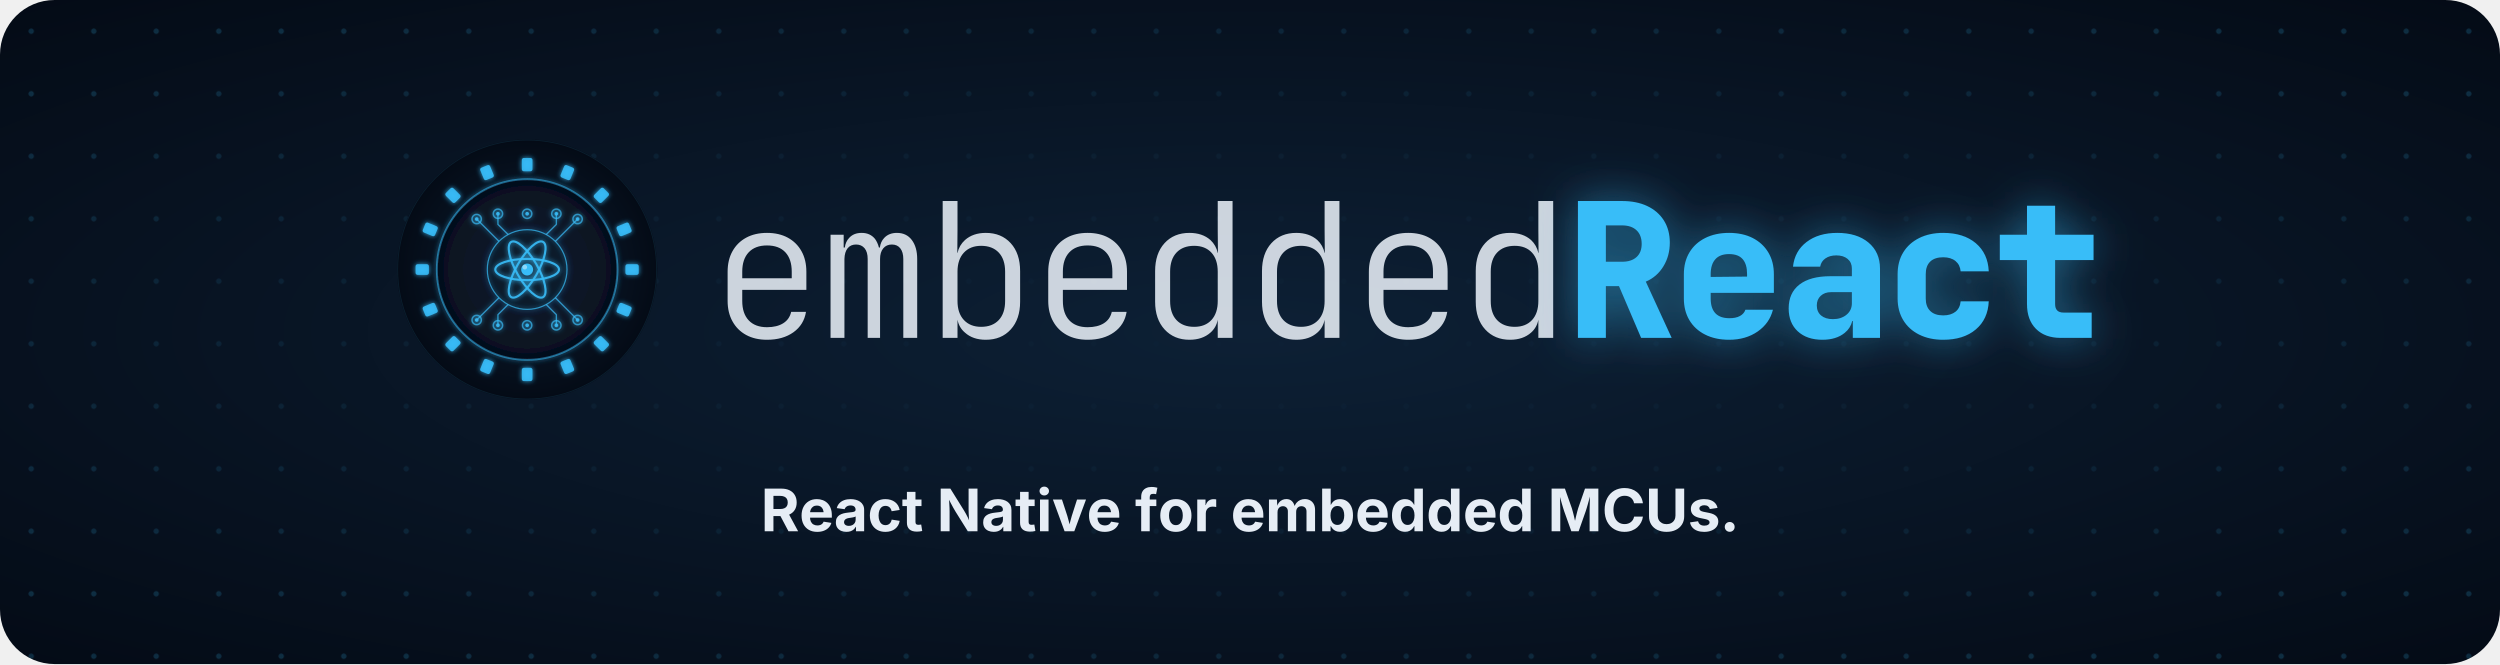
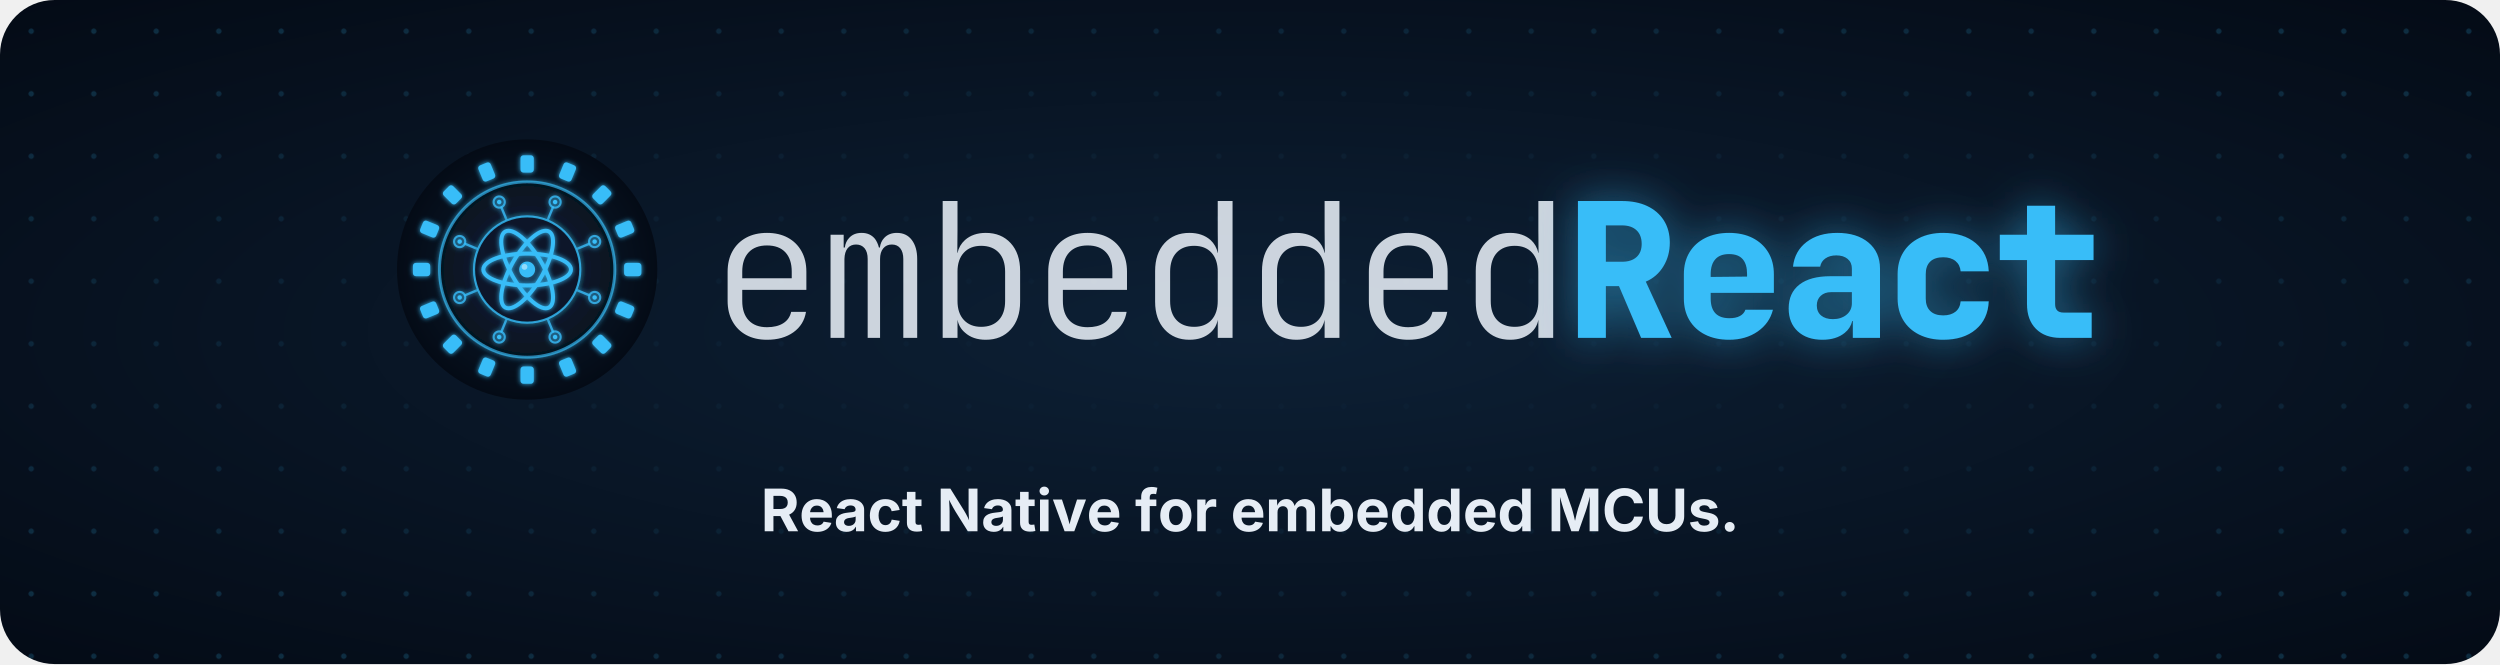
<svg xmlns="http://www.w3.org/2000/svg" width="1280" height="340" viewBox="0 0 1280 340" role="img" aria-label="Embedded React: React Native for embedded MCUs">
  <defs>
+     <radialGradient id="bg" cx="50%" cy="50%" r="50%">
+       <stop offset="0%" stop-color="#0d2035" />
+       <stop offset="100%" stop-color="#040b16" />
+     </radialGradient>
+     <radialGradient id="chip" cx="100" cy="100" r="66" gradientUnits="userSpaceOnUse">
+       <stop offset="0%" stop-color="#112a42" />
+       <stop offset="60%" stop-color="#0a1b2d" />
+       <stop offset="100%" stop-color="#06111f" />
+     </radialGradient>
    <filter id="glow" x="-50%" y="-50%" width="200%" height="200%">
-       <feGaussianBlur in="SourceGraphic" stdDeviation="2.2" result="blur" />
+       <feGaussianBlur in="SourceGraphic" stdDeviation="2" result="blur" />
      <feMerge>
        <feMergeNode in="blur" />
        <feMergeNode in="SourceGraphic" />
      </feMerge>
    </filter>
    <filter id="nucleus" x="-300%" y="-300%" width="700%" height="700%">
-       <feGaussianBlur in="SourceGraphic" stdDeviation="5.5" result="blur" />
+       <feGaussianBlur in="SourceGraphic" stdDeviation="5" result="blur" />
      <feMerge>
        <feMergeNode in="blur" />
        <feMergeNode in="SourceGraphic" />
      </feMerge>
    </filter>
-     <radialGradient id="bg" cx="50%" cy="50%" r="50%">
-       <stop offset="0%" stop-color="#0d2035" />
-       <stop offset="100%" stop-color="#040b16" />
-     </radialGradient>
-     <radialGradient id="chip" cx="100" cy="100" r="68" gradientUnits="userSpaceOnUse">
-       <stop offset="0%" stop-color="#112030" />
-       <stop offset="55%" stop-color="#091828" />
-       <stop offset="100%" stop-color="#060f1e" />
-     </radialGradient>
    <radialGradient id="bannerBg" cx="50%" cy="50%" r="70%">
      <stop offset="0%" stop-color="#0d2035" />
      <stop offset="100%" stop-color="#040b16" />
    </radialGradient>
    <pattern id="dots" width="32" height="32" patternUnits="userSpaceOnUse">
      <circle cx="16" cy="16" r="1.4" fill="#38BDF8" />
    </pattern>
    <radialGradient id="dotFade" cx="50%" cy="50%" r="60%">
      <stop offset="0%" stop-color="#fff" stop-opacity="0" />
      <stop offset="55%" stop-color="#fff" stop-opacity="0.3" />
      <stop offset="100%" stop-color="#fff" stop-opacity="1" />
    </radialGradient>
    <mask id="dotMask">
      <rect width="1280" height="340" fill="url(#dotFade)" />
    </mask>
    <clipPath id="round">
      <rect width="1280" height="340" rx="28" />
    </clipPath>
    <filter id="markGlow" x="-20%" y="-60%" width="140%" height="220%">
      <feGaussianBlur in="SourceGraphic" stdDeviation="11" result="b" />
      <feComponentTransfer in="b" result="soft">
        <feFuncA type="linear" slope="0.5" />
      </feComponentTransfer>
      <feMerge>
        <feMergeNode in="soft" />
        <feMergeNode in="SourceGraphic" />
      </feMerge>
    </filter>
  </defs>
  <g clip-path="url(#round)">
    <rect width="1280" height="340" fill="url(#bannerBg)" />
    <rect width="1280" height="340" fill="url(#dots)" opacity="0.18" mask="url(#dotMask)" />
  </g>
  <g transform="translate(201.9, 70.0) scale(0.68)">
    <circle cx="100" cy="100" r="98" fill="url(#bg)" />
-     <circle cx="100" cy="100" r="97.5" fill="none" stroke="#38BDF8" stroke-width="0.6" stroke-opacity="0.12" />
-     <g fill="#38BDF8" fill-opacity="0.9" filter="url(#glow)">
-       <g transform="translate(100,100) rotate(0)">
-         <rect x="74" y="-4" width="10" height="8" rx="1.5" />
+     <g fill="#38BDF8" filter="url(#glow)" transform="translate(100,100)">
+       <rect x="73" y="-5" width="13" height="10" rx="2.2" transform="rotate(0)" />
+       <rect x="73" y="-5" width="13" height="10" rx="2.2" transform="rotate(22.5)" />
+       <rect x="73" y="-5" width="13" height="10" rx="2.2" transform="rotate(45)" />
+       <rect x="73" y="-5" width="13" height="10" rx="2.2" transform="rotate(67.5)" />
+       <rect x="73" y="-5" width="13" height="10" rx="2.2" transform="rotate(90)" />
+       <rect x="73" y="-5" width="13" height="10" rx="2.2" transform="rotate(112.5)" />
+       <rect x="73" y="-5" width="13" height="10" rx="2.2" transform="rotate(135)" />
+       <rect x="73" y="-5" width="13" height="10" rx="2.2" transform="rotate(157.5)" />
+       <rect x="73" y="-5" width="13" height="10" rx="2.2" transform="rotate(180)" />
+       <rect x="73" y="-5" width="13" height="10" rx="2.2" transform="rotate(202.5)" />
+       <rect x="73" y="-5" width="13" height="10" rx="2.2" transform="rotate(225)" />
+       <rect x="73" y="-5" width="13" height="10" rx="2.2" transform="rotate(247.5)" />
+       <rect x="73" y="-5" width="13" height="10" rx="2.2" transform="rotate(270)" />
+       <rect x="73" y="-5" width="13" height="10" rx="2.2" transform="rotate(292.5)" />
+       <rect x="73" y="-5" width="13" height="10" rx="2.2" transform="rotate(315)" />
+       <rect x="73" y="-5" width="13" height="10" rx="2.2" transform="rotate(337.5)" />
+     </g>
+     <circle cx="100" cy="100" r="66" fill="url(#chip)" stroke="#38BDF8" stroke-width="2.2" stroke-opacity="0.65" filter="url(#glow)" />
+     <g transform="translate(100,100)" filter="url(#glow)">
+       <g stroke="#38BDF8" stroke-width="1.8" stroke-linecap="round" stroke-opacity="0.8">
+         <line x1="41" y1="0" x2="50.5" y2="0" transform="rotate(22.5)" />
+         <line x1="41" y1="0" x2="50.5" y2="0" transform="rotate(67.5)" />
+         <line x1="41" y1="0" x2="50.5" y2="0" transform="rotate(112.5)" />
+         <line x1="41" y1="0" x2="50.5" y2="0" transform="rotate(157.5)" />
+         <line x1="41" y1="0" x2="50.5" y2="0" transform="rotate(202.5)" />
+         <line x1="41" y1="0" x2="50.5" y2="0" transform="rotate(247.5)" />
+         <line x1="41" y1="0" x2="50.5" y2="0" transform="rotate(292.5)" />
+         <line x1="41" y1="0" x2="50.5" y2="0" transform="rotate(337.5)" />
      </g>
-       <g transform="translate(100,100) rotate(22.5)">
-         <rect x="74" y="-4" width="10" height="8" rx="1.5" />
+       <g fill="none" stroke="#38BDF8" stroke-width="1.6" stroke-opacity="0.8">
+         <circle cx="55" cy="0" r="4.2" transform="rotate(22.5)" />
+         <circle cx="55" cy="0" r="4.2" transform="rotate(67.5)" />
+         <circle cx="55" cy="0" r="4.2" transform="rotate(112.5)" />
+         <circle cx="55" cy="0" r="4.2" transform="rotate(157.5)" />
+         <circle cx="55" cy="0" r="4.2" transform="rotate(202.5)" />
+         <circle cx="55" cy="0" r="4.2" transform="rotate(247.5)" />
+         <circle cx="55" cy="0" r="4.2" transform="rotate(292.5)" />
+         <circle cx="55" cy="0" r="4.2" transform="rotate(337.5)" />
      </g>
-       <g transform="translate(100,100) rotate(45)">
-         <rect x="74" y="-4" width="10" height="8" rx="1.5" />
-       </g>
-       <g transform="translate(100,100) rotate(67.5)">
-         <rect x="74" y="-4" width="10" height="8" rx="1.5" />
-       </g>
-       <g transform="translate(100,100) rotate(90)">
-         <rect x="74" y="-4" width="10" height="8" rx="1.5" />
-       </g>
-       <g transform="translate(100,100) rotate(112.5)">
-         <rect x="74" y="-4" width="10" height="8" rx="1.5" />
-       </g>
-       <g transform="translate(100,100) rotate(135)">
-         <rect x="74" y="-4" width="10" height="8" rx="1.5" />
-       </g>
-       <g transform="translate(100,100) rotate(157.5)">
-         <rect x="74" y="-4" width="10" height="8" rx="1.5" />
-       </g>
-       <g transform="translate(100,100) rotate(180)">
-         <rect x="74" y="-4" width="10" height="8" rx="1.5" />
-       </g>
-       <g transform="translate(100,100) rotate(202.5)">
-         <rect x="74" y="-4" width="10" height="8" rx="1.5" />
-       </g>
-       <g transform="translate(100,100) rotate(225)">
-         <rect x="74" y="-4" width="10" height="8" rx="1.5" />
-       </g>
-       <g transform="translate(100,100) rotate(247.5)">
-         <rect x="74" y="-4" width="10" height="8" rx="1.5" />
-       </g>
-       <g transform="translate(100,100) rotate(270)">
-         <rect x="74" y="-4" width="10" height="8" rx="1.5" />
-       </g>
-       <g transform="translate(100,100) rotate(292.5)">
-         <rect x="74" y="-4" width="10" height="8" rx="1.5" />
-       </g>
-       <g transform="translate(100,100) rotate(315)">
-         <rect x="74" y="-4" width="10" height="8" rx="1.5" />
-       </g>
-       <g transform="translate(100,100) rotate(337.5)">
-         <rect x="74" y="-4" width="10" height="8" rx="1.5" />
+       <g fill="#38BDF8">
+         <circle cx="55" cy="0" r="1.7" transform="rotate(22.5)" />
+         <circle cx="55" cy="0" r="1.7" transform="rotate(67.5)" />
+         <circle cx="55" cy="0" r="1.7" transform="rotate(112.5)" />
+         <circle cx="55" cy="0" r="1.7" transform="rotate(157.5)" />
+         <circle cx="55" cy="0" r="1.7" transform="rotate(202.5)" />
+         <circle cx="55" cy="0" r="1.7" transform="rotate(247.5)" />
+         <circle cx="55" cy="0" r="1.7" transform="rotate(292.5)" />
+         <circle cx="55" cy="0" r="1.7" transform="rotate(337.5)" />
      </g>
    </g>
-     <circle cx="100" cy="100" r="68" fill="url(#chip)" stroke="#38BDF8" stroke-width="1.4" stroke-opacity="0.5" filter="url(#glow)" />
-     <g stroke="#38BDF8" stroke-width="1.0" stroke-linecap="round" stroke-linejoin="round" fill="none" stroke-opacity="0.72" filter="url(#glow)">
-       <polyline points="86,74 78,66 78,58" />
-       <polyline points="114,74 122,66 122,58" />
-       <line x1="79" y1="79" x2="62" y2="62" />
-       <line x1="121" y1="79" x2="138" y2="62" />
-       <line x1="79" y1="121" x2="62" y2="138" />
-       <line x1="121" y1="121" x2="138" y2="138" />
-       <polyline points="86,126 78,134 78,142" />
-       <polyline points="114,126 122,134 122,142" />
+     <circle cx="100" cy="100" r="40" fill="#07182a" stroke="#38BDF8" stroke-width="1.6" stroke-opacity="0.8" filter="url(#glow)" />
+     <g transform="translate(100,100)" stroke="#38BDF8" stroke-width="3" fill="none" filter="url(#glow)">
+       <ellipse rx="33" ry="12" />
+       <ellipse rx="33" ry="12" transform="rotate(60)" />
+       <ellipse rx="33" ry="12" transform="rotate(120)" />
    </g>
-     <g stroke="#38BDF8" stroke-width="1.3" stroke-linecap="round" stroke-linejoin="round" fill="none" stroke-opacity="0.76" filter="url(#glow)">
-       <line x1="100" y1="70" x2="100" y2="58" />
-       <line x1="100" y1="130" x2="100" y2="142" />
-     </g>
-     <g filter="url(#glow)">
-       <g fill="none" stroke="#38BDF8" stroke-width="1.15" stroke-opacity="0.68">
-         <circle cx="78" cy="58" r="3.5" />
-         <circle cx="100" cy="58" r="3.5" />
-         <circle cx="122" cy="58" r="3.5" />
-         <circle cx="62" cy="62" r="3.5" />
-         <circle cx="138" cy="62" r="3.5" />
-         <circle cx="62" cy="138" r="3.5" />
-         <circle cx="138" cy="138" r="3.5" />
-         <circle cx="78" cy="142" r="3.5" />
-         <circle cx="100" cy="142" r="3.5" />
-         <circle cx="122" cy="142" r="3.5" />
-       </g>
-       <g fill="#38BDF8" fill-opacity="0.88">
-         <circle cx="78" cy="58" r="1.4" />
-         <circle cx="100" cy="58" r="1.4" />
-         <circle cx="122" cy="58" r="1.4" />
-         <circle cx="62" cy="62" r="1.4" />
-         <circle cx="138" cy="62" r="1.4" />
-         <circle cx="62" cy="138" r="1.4" />
-         <circle cx="138" cy="138" r="1.4" />
-         <circle cx="78" cy="142" r="1.4" />
-         <circle cx="100" cy="142" r="1.4" />
-         <circle cx="122" cy="142" r="1.4" />
-       </g>
-     </g>
-     <circle cx="100" cy="100" r="30" fill="url(#chip)" />
-     <circle cx="100" cy="100" r="30" fill="none" stroke="#38BDF8" stroke-width="0.9" stroke-opacity="0.72" filter="url(#glow)" />
-     <g transform="translate(100,100)" stroke="#38BDF8" stroke-width="1.6" fill="none" stroke-opacity="0.9" filter="url(#glow)">
-       <ellipse rx="24" ry="8" />
-       <ellipse rx="24" ry="8" transform="rotate(60)" />
-       <ellipse rx="24" ry="8" transform="rotate(120)" />
-     </g>
-     <circle cx="100" cy="100" r="4.5" fill="#38BDF8" filter="url(#nucleus)" />
-     <circle cx="98.2" cy="98.2" r="1.8" fill="white" fill-opacity="0.42" />
+     <circle cx="100" cy="100" r="6" fill="#38BDF8" filter="url(#nucleus)" />
+     <circle cx="98" cy="98" r="2.2" fill="white" fill-opacity="0.45" />
  </g>
  <g transform="translate(363.9, 173.0)">
    <path d="M28.80 0.96L28.80 0.96Q22.66 0.96 18.14-1.49Q13.63-3.94 11.14-8.45Q8.64-12.96 8.64-18.91L8.64-18.91L8.64-33.89Q8.64-39.94 11.14-44.40Q13.63-48.86 18.14-51.31Q22.66-53.76 28.80-53.76Q34.94-53.76 39.46-51.31Q43.97-48.86 46.46-44.40Q48.96-39.94 48.96-33.89L48.96-33.89L48.96-24.58L16.13-24.58L16.13-18.91Q16.13-12.48 19.44-8.98Q22.75-5.47 28.80-5.47L28.80-5.47Q33.89-5.47 37.10-7.49Q40.32-9.50 41.18-13.34L41.18-13.34L48.77-13.34Q47.71-6.72 42.34-2.88Q36.96 0.96 28.80 0.96ZM16.13-30.53L41.47-30.53L41.47-33.89Q41.47-40.32 38.21-43.82Q34.94-47.33 28.80-47.33L28.80-47.33Q22.75-47.33 19.44-43.82Q16.13-40.32 16.13-33.89L16.13-33.89L16.13-30.53ZM68.45 0L61.34 0L61.34-52.80L68.06-52.80L68.06-46.27L68.64-46.27Q69.02-49.25 70.85-51.17L70.85-51.17Q73.15-53.76 77.28-53.76L77.28-53.76Q81.60-53.76 84.10-50.69L84.10-50.69Q85.44-48.86 86.11-46.27L86.11-46.27L86.59-46.27Q86.98-49.25 88.80-51.17L88.80-51.17Q91.20-53.76 95.33-53.76L95.33-53.76Q100.22-53.76 102.96-50.11Q105.70-46.46 105.70-40.42L105.70-40.42L105.70 0L98.59 0L98.59-40.42Q98.59-43.87 97.06-45.84Q95.52-47.81 92.74-47.81Q89.95-47.81 88.32-45.84Q86.69-43.87 86.69-40.42L86.69-40.42L86.69 0L80.35 0L80.35-40.42Q80.35-43.97 78.77-45.89Q77.18-47.81 74.40-47.81Q71.62-47.81 70.08-45.89Q68.54-43.97 68.45-40.42L68.45-40.42L68.45 0ZM140.83 0.96L140.83 0.96Q134.21 0.96 130.18-2.69L130.18-2.69Q127.10-5.28 126.34-9.31L126.34-9.31L126.34-9.31L126.34 0L118.75 0L118.75-70.08L126.34-70.08L126.34-55.01L126.24-43.49L126.34-43.49Q127.20-47.42 130.18-50.11L130.18-50.11Q134.30-53.76 140.83-53.76L140.83-53.76Q148.80-53.76 153.60-48.48Q158.40-43.20 158.40-34.18L158.40-34.18L158.40-18.53Q158.40-9.60 153.60-4.32Q148.80 0.96 140.83 0.96ZM138.43-5.66L138.43-5.66Q144.19-5.66 147.46-9.12Q150.72-12.58 150.72-18.91L150.72-18.91L150.72-33.89Q150.72-40.22 147.46-43.68Q144.19-47.14 138.43-47.14L138.43-47.14Q132.86-47.14 129.60-43.63Q126.34-40.13 126.34-33.89L126.34-33.89L126.34-18.91Q126.34-12.67 129.60-9.17Q132.86-5.66 138.43-5.66ZM192.96 0.96L192.96 0.96Q186.82 0.96 182.30-1.49Q177.79-3.94 175.30-8.45Q172.80-12.96 172.80-18.91L172.80-18.91L172.80-33.89Q172.80-39.94 175.30-44.40Q177.79-48.86 182.30-51.31Q186.82-53.76 192.96-53.76Q199.10-53.76 203.62-51.31Q208.13-48.86 210.62-44.40Q213.12-39.94 213.12-33.89L213.12-33.89L213.12-24.58L180.29-24.58L180.29-18.91Q180.29-12.48 183.60-8.98Q186.91-5.47 192.96-5.47L192.96-5.47Q198.05-5.47 201.26-7.49Q204.48-9.50 205.34-13.34L205.34-13.34L212.93-13.34Q211.87-6.72 206.50-2.88Q201.12 0.96 192.96 0.96ZM180.29-30.53L205.63-30.53L205.63-33.89Q205.63-40.32 202.37-43.82Q199.10-47.33 192.96-47.33L192.96-47.33Q186.91-47.33 183.60-43.82Q180.29-40.32 180.29-33.89L180.29-33.89L180.29-30.53ZM245.09 0.96L245.09 0.96Q237.22 0.96 232.37-4.32Q227.52-9.60 227.52-18.53L227.52-18.53L227.52-34.18Q227.52-43.20 232.32-48.48Q237.12-53.76 245.09-53.76L245.09-53.76Q251.71-53.76 255.84-50.11L255.84-50.11Q258.72-47.42 259.58-43.49L259.58-43.49L259.68-43.49L259.58-55.01L259.58-70.08L267.17-70.08L267.17 0L259.58 0L259.58-9.31L259.58-9.31Q258.82-5.28 255.84-2.69L255.84-2.69Q251.71 0.96 245.09 0.96ZM247.49-5.66L247.49-5.66Q253.15-5.66 256.37-9.17Q259.58-12.67 259.58-18.91L259.58-18.91L259.58-33.89Q259.58-40.13 256.37-43.63Q253.15-47.14 247.49-47.14L247.49-47.14Q241.73-47.14 238.46-43.68Q235.20-40.22 235.20-33.89L235.20-33.89L235.20-18.91Q235.20-12.58 238.46-9.12Q241.73-5.66 247.49-5.66ZM299.81 0.96L299.81 0.96Q291.94 0.96 287.09-4.32Q282.24-9.60 282.24-18.53L282.24-18.53L282.24-34.18Q282.24-43.20 287.04-48.48Q291.84-53.76 299.81-53.76L299.81-53.76Q306.43-53.76 310.56-50.11L310.56-50.11Q313.44-47.42 314.30-43.49L314.30-43.49L314.40-43.49L314.30-55.01L314.30-70.08L321.89-70.08L321.89 0L314.30 0L314.30-9.31L314.30-9.31Q313.54-5.28 310.56-2.69L310.56-2.69Q306.43 0.96 299.81 0.96ZM302.21-5.66L302.21-5.66Q307.87-5.66 311.09-9.17Q314.30-12.67 314.30-18.91L314.30-18.91L314.30-33.89Q314.30-40.13 311.09-43.63Q307.87-47.14 302.21-47.14L302.21-47.14Q296.45-47.14 293.18-43.68Q289.92-40.22 289.92-33.89L289.92-33.89L289.92-18.91Q289.92-12.58 293.18-9.12Q296.45-5.66 302.21-5.66ZM357.12 0.96L357.12 0.96Q350.98 0.96 346.46-1.49Q341.95-3.94 339.46-8.45Q336.96-12.96 336.96-18.91L336.96-18.91L336.96-33.89Q336.96-39.94 339.46-44.40Q341.95-48.86 346.46-51.31Q350.98-53.76 357.12-53.76Q363.26-53.76 367.78-51.31Q372.29-48.86 374.78-44.40Q377.28-39.94 377.28-33.89L377.28-33.89L377.28-24.58L344.45-24.58L344.45-18.91Q344.45-12.48 347.76-8.98Q351.07-5.47 357.12-5.47L357.12-5.47Q362.21-5.47 365.42-7.49Q368.64-9.50 369.50-13.34L369.50-13.34L377.09-13.34Q376.03-6.72 370.66-2.88Q365.28 0.96 357.12 0.96ZM344.45-30.53L369.79-30.53L369.79-33.89Q369.79-40.32 366.53-43.82Q363.26-47.33 357.12-47.33L357.12-47.33Q351.07-47.33 347.76-43.82Q344.45-40.32 344.45-33.89L344.45-33.89L344.45-30.53ZM409.25 0.96L409.25 0.96Q401.38 0.96 396.53-4.32Q391.68-9.60 391.68-18.53L391.68-18.53L391.68-34.18Q391.68-43.20 396.48-48.48Q401.28-53.76 409.25-53.76L409.25-53.76Q415.87-53.76 420.00-50.11L420.00-50.11Q422.88-47.42 423.74-43.49L423.74-43.49L423.84-43.49L423.74-55.01L423.74-70.08L431.33-70.08L431.33 0L423.74 0L423.74-9.31L423.74-9.31Q422.98-5.28 420.00-2.69L420.00-2.69Q415.87 0.96 409.25 0.96ZM411.65-5.66L411.65-5.66Q417.31-5.66 420.53-9.17Q423.74-12.67 423.74-18.91L423.74-18.91L423.74-33.89Q423.74-40.13 420.53-43.63Q417.31-47.14 411.65-47.14L411.65-47.14Q405.89-47.14 402.62-43.68Q399.36-40.22 399.36-33.89L399.36-33.89L399.36-18.91Q399.36-12.58 402.62-9.12Q405.89-5.66 411.65-5.66Z" fill="#e6edf5" fill-opacity="0.88" />
    <path d="M458.30 0L444.00 0L444.00-70.08L466.56-70.08Q474.05-70.08 479.52-67.49Q484.99-64.90 488.02-60.10Q491.04-55.30 491.04-48.77L491.04-48.77Q491.04-41.95 487.73-36.58Q484.42-31.20 478.75-28.80L478.75-28.80L492.00 0L476.35 0L465.02-26.50L458.30-26.50L458.30 0ZM458.30-57.60L458.30-38.98L466.56-38.98Q471.36-38.98 474.00-41.38Q476.64-43.78 476.64-48.10L476.64-48.10Q476.64-52.61 474.00-55.10Q471.36-57.60 466.56-57.60L466.56-57.60L458.30-57.60ZM521.38 0.96L521.38 0.96Q514.37 0.96 509.14-1.68Q503.90-4.32 501.07-9.07Q498.24-13.82 498.24-20.16L498.24-20.16L498.24-32.64Q498.24-38.98 501.07-43.73Q503.90-48.48 509.14-51.12Q514.37-53.76 521.38-53.76Q528.38-53.76 533.52-51.12Q538.66-48.48 541.49-43.73Q544.32-38.98 544.32-32.64L544.32-32.64L544.32-23.04L511.97-23.04L511.97-20.16Q511.97-15.17 514.37-12.62Q516.77-10.08 521.57-10.08L521.57-10.08Q524.93-10.08 526.99-11.23Q529.06-12.38 529.73-14.40L529.73-14.40L543.84-14.40Q542.11-7.49 536.02-3.26Q529.92 0.96 521.38 0.96ZM511.97-31.20L530.59-31.39L530.59-32.83Q530.59-37.73 528.34-40.32Q526.08-42.91 521.38-42.91Q516.67-42.91 514.32-40.22Q511.97-37.54 511.97-32.64L511.97-32.64L511.97-31.20ZM569.18 0.96L569.18 0.96Q561.22 0.96 556.56-3.36Q551.90-7.68 551.90-15.07L551.90-15.07Q551.90-23.04 557.42-27.31Q562.94-31.58 573.31-31.58L573.31-31.58L584.26-31.58L584.26-35.52Q584.26-38.59 582.10-40.42Q579.94-42.24 576.29-42.24L576.29-42.24Q572.93-42.24 570.72-40.70Q568.51-39.17 568.03-36.48L568.03-36.48L554.11-36.48Q554.98-44.45 561.07-49.10Q567.17-53.76 576.77-53.76L576.77-53.76Q586.85-53.76 592.75-48.82Q598.66-43.87 598.66-35.52L598.66-35.52L598.66 0L584.74 0L584.74-8.64L584.45-8.64Q583.58-4.99 580.61-2.59L580.61-2.59Q576.29 0.96 569.18 0.96ZM574.56-9.60L574.56-9.60Q578.78-9.60 581.52-11.86Q584.26-14.11 584.26-17.76L584.26-17.76L584.26-23.42L573.60-23.42Q570.34-23.42 568.32-21.55Q566.30-19.68 566.30-16.61L566.30-16.61Q566.30-13.34 568.51-11.47Q570.72-9.60 574.56-9.60ZM631.01 0.96L631.01 0.96Q624.00 0.96 618.72-1.68Q613.44-4.32 610.56-9.07Q607.68-13.82 607.68-20.16L607.68-20.16L607.68-32.64Q607.68-39.07 610.56-43.78Q613.44-48.48 618.72-51.12Q624.00-53.76 631.01-53.76L631.01-53.76Q641.47-53.76 647.71-48.48Q653.95-43.20 654.34-34.08L654.34-34.08L639.94-34.08Q639.65-37.44 637.30-39.36Q634.94-41.28 631.01-41.28L631.01-41.28Q626.69-41.28 624.38-39.07Q622.08-36.86 622.08-32.64L622.08-32.64L622.08-20.16Q622.08-16.03 624.38-13.78Q626.69-11.52 631.01-11.52L631.01-11.52Q634.94-11.52 637.30-13.39Q639.65-15.26 639.94-18.72L639.94-18.72L654.34-18.72Q653.95-9.60 647.71-4.32Q641.47 0.96 631.01 0.96ZM707.04 0L691.20 0Q683.14 0 678.53-4.61Q673.92-9.22 673.92-17.28L673.92-17.28L673.92-39.84L660.00-39.84L660.00-52.80L673.92-52.80L673.92-67.68L688.32-67.68L688.32-52.80L708.00-52.80L708.00-39.84L688.32-39.84L688.32-17.28Q688.32-12.96 692.64-12.96L692.64-12.96L707.04-12.96L707.04 0Z" fill="#38BDF8" filter="url(#markGlow)" />
  </g>
  <path transform="translate(389.6, 272)" d="M6.40 0L1.92 0L1.92-21.83L10.47-21.83Q12.95-21.83 14.70-20.95Q16.45-20.07 17.37-18.47Q18.30-16.88 18.30-14.72L18.30-14.72Q18.30-12.55 17.35-10.99Q16.41-9.43 14.63-8.60Q12.85-7.76 10.34-7.76L10.34-7.76L4.57-7.76L4.57-11.38L9.74-11.38Q11.07-11.38 11.96-11.76Q12.85-12.14 13.29-12.89Q13.73-13.64 13.73-14.72L13.73-14.72Q13.73-15.81 13.29-16.57Q12.85-17.33 11.96-17.72Q11.07-18.12 9.73-18.12L9.73-18.12L6.40-18.12L6.40 0ZM19.04 0L14.09 0L8.85-9.92L13.67-9.92L19.04 0ZM28.84 0.32L28.84 0.32Q26.35 0.32 24.55-0.70Q22.75-1.73 21.77-3.61Q20.80-5.49 20.80-8.04L20.80-8.04Q20.80-10.55 21.77-12.44Q22.75-14.33 24.51-15.39Q26.26-16.45 28.62-16.45L28.62-16.45Q30.25-16.45 31.64-15.93Q33.03-15.41 34.08-14.37Q35.13-13.33 35.71-11.78Q36.30-10.24 36.30-8.20L36.30-8.20L36.30-6.97L22.57-6.97L22.57-9.74L34.16-9.74L32.12-9.01Q32.12-10.27 31.73-11.20Q31.33-12.13 30.56-12.64Q29.79-13.15 28.67-13.15L28.67-13.15Q27.54-13.15 26.75-12.63Q25.96-12.11 25.54-11.22Q25.12-10.33 25.12-9.17L25.12-9.17L25.12-7.24Q25.12-5.86 25.59-4.90Q26.06-3.94 26.92-3.46Q27.77-2.97 28.92-2.97L28.92-2.97Q29.69-2.97 30.33-3.19Q30.97-3.41 31.41-3.85Q31.86-4.28 32.09-4.91L32.09-4.91L36.06-4.29Q35.68-2.90 34.69-1.87Q33.71-0.83 32.22-0.26Q30.73 0.32 28.84 0.32ZM43.78 0.31L43.78 0.31Q42.23 0.31 41.00-0.23Q39.77-0.78 39.07-1.85Q38.36-2.93 38.36-4.54L38.36-4.54Q38.36-5.90 38.86-6.82Q39.36-7.73 40.22-8.28Q41.09-8.83 42.19-9.13Q43.30-9.42 44.52-9.54L44.52-9.54Q45.92-9.68 46.79-9.81Q47.67-9.93 48.06-10.20Q48.46-10.46 48.46-10.99L48.46-10.99L48.46-11.06Q48.46-11.75 48.16-12.22Q47.86-12.70 47.29-12.96Q46.71-13.21 45.89-13.21L45.89-13.21Q45.06-13.21 44.44-12.96Q43.81-12.70 43.42-12.27Q43.02-11.84 42.86-11.29L42.86-11.29L38.83-11.85Q39.20-13.32 40.16-14.34Q41.12-15.37 42.58-15.91Q44.05-16.45 45.92-16.45L45.92-16.45Q47.29-16.45 48.53-16.13Q49.78-15.81 50.74-15.14Q51.71-14.47 52.27-13.43Q52.84-12.39 52.84-10.94L52.84-10.94L52.84 0L48.66 0L48.66-2.26L48.53-2.26Q48.13-1.49 47.48-0.92Q46.83-0.34 45.92-0.01Q45 0.31 43.78 0.31ZM45.01-2.75L45.01-2.75Q46.05-2.75 46.84-3.16Q47.62-3.57 48.05-4.27Q48.49-4.97 48.49-5.82L48.49-5.82L48.49-7.56Q48.30-7.43 47.92-7.31Q47.53-7.19 47.07-7.10Q46.60-7.02 46.13-6.94Q45.66-6.87 45.26-6.81L45.26-6.81Q44.46-6.71 43.85-6.45Q43.24-6.20 42.90-5.76Q42.55-5.32 42.55-4.67L42.55-4.67Q42.55-4.04 42.87-3.62Q43.18-3.19 43.74-2.97Q44.30-2.75 45.01-2.75ZM63.74 0.32L63.74 0.32Q61.29 0.32 59.50-0.73Q57.71-1.77 56.74-3.66Q55.77-5.55 55.77-8.06L55.77-8.06Q55.77-10.56 56.74-12.46Q57.71-14.36 59.50-15.40Q61.29-16.45 63.74-16.45L63.74-16.45Q65.21-16.45 66.45-16.06Q67.69-15.67 68.64-14.95Q69.59-14.22 70.20-13.20Q70.81-12.17 71.02-10.90L71.02-10.90L66.91-10.25Q66.78-10.88 66.52-11.39Q66.25-11.89 65.86-12.25Q65.46-12.61 64.94-12.80Q64.42-12.99 63.78-12.99L63.78-12.99Q62.62-12.99 61.83-12.37Q61.04-11.75 60.64-10.64Q60.23-9.54 60.23-8.07L60.23-8.07Q60.23-6.61 60.64-5.50Q61.04-4.39 61.83-3.76Q62.62-3.13 63.78-3.13L63.78-3.13Q64.42-3.13 64.95-3.33Q65.48-3.53 65.88-3.90Q66.28-4.26 66.55-4.79Q66.81-5.32 66.94-5.96L66.94-5.96L71.04-5.33Q70.84-4.03 70.23-2.99Q69.62-1.95 68.67-1.21Q67.72-0.47 66.47-0.07Q65.21 0.32 63.74 0.32ZM72.42-16.23L82.21-16.23L82.21-12.88L72.42-12.88L72.42-16.23ZM74.74-4.35L74.74-20.17L79.12-20.17L79.12-4.79Q79.12-4.01 79.46-3.65Q79.80-3.30 80.61-3.30L80.61-3.30Q80.89-3.30 81.35-3.35Q81.81-3.40 82.05-3.44L82.05-3.44L82.57-0.13Q81.90 0.04 81.18 0.12Q80.46 0.19 79.79 0.19L79.79 0.19Q77.31 0.19 76.03-0.97Q74.74-2.14 74.74-4.35L74.74-4.35ZM96.59 0L92.04 0L92.04-21.83L96.99-21.83L103.89-10.75Q104.38-9.96 104.92-8.99Q105.45-8.03 106.02-6.85Q106.58-5.67 107.14-4.25L107.14-4.25L106.67-4.06Q106.58-5.23 106.50-6.59Q106.42-7.95 106.37-9.21Q106.32-10.46 106.32-11.29L106.32-11.29L106.32-21.83L110.87-21.83L110.87 0L105.92 0L99.64-10.03Q99.01-11.07 98.42-12.13Q97.82-13.18 97.17-14.47Q96.52-15.76 95.64-17.49L95.64-17.49L96.25-17.58Q96.34-16.00 96.42-14.55Q96.50-13.10 96.55-11.94Q96.59-10.78 96.59-10.05L96.59-10.05L96.59 0ZM119.21 0.31L119.21 0.31Q117.66 0.31 116.43-0.23Q115.20-0.78 114.49-1.85Q113.79-2.93 113.79-4.54L113.79-4.54Q113.79-5.90 114.29-6.82Q114.79-7.73 115.65-8.28Q116.51-8.83 117.62-9.13Q118.73-9.42 119.94-9.54L119.94-9.54Q121.35-9.68 122.22-9.81Q123.09-9.93 123.49-10.20Q123.88-10.46 123.88-10.99L123.88-10.99L123.88-11.06Q123.88-11.75 123.58-12.22Q123.28-12.70 122.71-12.96Q122.14-13.21 121.32-13.21L121.32-13.21Q120.48-13.21 119.86-12.96Q119.24-12.70 118.84-12.27Q118.45-11.84 118.29-11.29L118.29-11.29L114.26-11.85Q114.62-13.32 115.58-14.34Q116.54-15.37 118.01-15.91Q119.47-16.45 121.35-16.45L121.35-16.45Q122.71-16.45 123.96-16.13Q125.20-15.81 126.17-15.14Q127.13-14.47 127.70-13.43Q128.26-12.39 128.26-10.94L128.26-10.94L128.26 0L124.09 0L124.09-2.26L123.96-2.26Q123.56-1.49 122.91-0.92Q122.26-0.34 121.34-0.01Q120.42 0.31 119.21 0.31ZM120.44-2.75L120.44-2.75Q121.48-2.75 122.26-3.16Q123.05-3.57 123.48-4.27Q123.91-4.97 123.91-5.82L123.91-5.82L123.91-7.56Q123.72-7.43 123.34-7.31Q122.96-7.19 122.49-7.10Q122.02-7.02 121.55-6.94Q121.08-6.87 120.69-6.81L120.69-6.81Q119.88-6.71 119.27-6.45Q118.67-6.20 118.32-5.76Q117.98-5.32 117.98-4.67L117.98-4.67Q117.98-4.04 118.29-3.62Q118.61-3.19 119.17-2.97Q119.72-2.75 120.44-2.75ZM130.36-16.23L140.14-16.23L140.14-12.88L130.36-12.88L130.36-16.23ZM132.67-4.35L132.67-20.17L137.05-20.17L137.05-4.79Q137.05-4.01 137.40-3.65Q137.74-3.30 138.54-3.30L138.54-3.30Q138.82-3.30 139.28-3.35Q139.75-3.40 139.98-3.44L139.98-3.44L140.51-0.13Q139.83 0.04 139.12 0.12Q138.40 0.19 137.72 0.19L137.72 0.19Q135.25 0.19 133.96-0.97Q132.67-2.14 132.67-4.35L132.67-4.35ZM147.26 0L142.88 0L142.88-16.23L147.26-16.23L147.26 0ZM145.06-18.33L145.06-18.33Q144.05-18.33 143.35-18.99Q142.65-19.66 142.65-20.60L142.65-20.60Q142.65-21.55 143.35-22.20Q144.05-22.85 145.06-22.85L145.06-22.85Q146.07-22.85 146.78-22.20Q147.48-21.55 147.48-20.60L147.48-20.60Q147.48-19.66 146.78-18.99Q146.07-18.33 145.06-18.33ZM160.44 0L155.46 0L149.49-16.23L154.13-16.23L156.86-7.87Q157.35-6.31 157.73-4.73Q158.10-3.15 158.50-1.46L158.50-1.46L157.54-1.46Q157.92-3.15 158.30-4.73Q158.67-6.31 159.16-7.87L159.16-7.87L161.84-16.23L166.44-16.23L160.44 0ZM176.02 0.32L176.02 0.32Q173.53 0.32 171.72-0.70Q169.92-1.73 168.95-3.61Q167.97-5.49 167.97-8.04L167.97-8.04Q167.97-10.55 168.95-12.44Q169.92-14.33 171.68-15.39Q173.44-16.45 175.80-16.45L175.80-16.45Q177.42-16.45 178.81-15.93Q180.21-15.41 181.25-14.37Q182.30-13.33 182.89-11.78Q183.47-10.24 183.47-8.20L183.47-8.20L183.47-6.97L169.75-6.97L169.75-9.74L181.33-9.74L179.30-9.01Q179.30-10.27 178.90-11.20Q178.51-12.13 177.74-12.64Q176.97-13.15 175.84-13.15L175.84-13.15Q174.71-13.15 173.92-12.63Q173.13-12.11 172.71-11.22Q172.29-10.33 172.29-9.17L172.29-9.17L172.29-7.24Q172.29-5.86 172.76-4.90Q173.23-3.94 174.09-3.46Q174.95-2.97 176.09-2.97L176.09-2.97Q176.87-2.97 177.50-3.19Q178.14-3.41 178.59-3.85Q179.03-4.28 179.27-4.91L179.27-4.91L183.24-4.29Q182.86-2.90 181.87-1.87Q180.88-0.83 179.39-0.26Q177.91 0.32 176.02 0.32ZM191.82-16.23L202.44-16.23L202.44-12.88L191.82-12.88L191.82-16.23ZM199.06 0L194.69 0L194.69-17.61Q194.69-19.31 195.37-20.43Q196.04-21.55 197.23-22.11Q198.41-22.68 199.95-22.68L199.95-22.68Q200.95-22.68 201.77-22.54Q202.60-22.40 202.98-22.29L202.98-22.29L202.32-18.97Q202.08-19.04 201.68-19.10Q201.28-19.16 200.86-19.16L200.86-19.16Q199.88-19.16 199.47-18.70Q199.06-18.24 199.06-17.37L199.06-17.37L199.06 0ZM212.46 0.32L212.46 0.32Q210.01 0.32 208.22-0.73Q206.43-1.77 205.44-3.66Q204.46-5.55 204.46-8.06L204.46-8.06Q204.46-10.58 205.44-12.47Q206.43-14.36 208.22-15.40Q210.01-16.45 212.46-16.45L212.46-16.45Q214.91-16.45 216.69-15.40Q218.48-14.36 219.46-12.47Q220.43-10.58 220.43-8.06L220.43-8.06Q220.43-5.55 219.46-3.66Q218.48-1.77 216.69-0.73Q214.91 0.32 212.46 0.32ZM212.46-3.13L212.46-3.13Q213.60-3.13 214.39-3.77Q215.19-4.41 215.59-5.52Q215.99-6.64 215.99-8.07L215.99-8.07Q215.99-9.51 215.59-10.62Q215.19-11.73 214.39-12.36Q213.60-12.99 212.46-12.99L212.46-12.99Q211.30-12.99 210.51-12.36Q209.72-11.73 209.33-10.63Q208.93-9.52 208.93-8.07L208.93-8.07Q208.93-6.64 209.33-5.52Q209.72-4.41 210.51-3.77Q211.30-3.13 212.46-3.13ZM227.77 0L223.39 0L223.39-16.23L227.62-16.23L227.62-13.40L227.78-13.40Q228.22-14.90 229.26-15.66Q230.30-16.42 231.69-16.42L231.69-16.42Q232.05-16.42 232.43-16.39Q232.81-16.36 233.10-16.30L233.10-16.30L233.10-12.41Q232.81-12.50 232.26-12.55Q231.71-12.61 231.21-12.61L231.21-12.61Q230.21-12.61 229.43-12.18Q228.65-11.75 228.21-10.98Q227.77-10.21 227.77-9.17L227.77-9.17L227.77 0ZM249.77 0.32L249.77 0.32Q247.28 0.32 245.48-0.70Q243.68-1.73 242.70-3.61Q241.73-5.49 241.73-8.04L241.73-8.04Q241.73-10.55 242.70-12.44Q243.68-14.33 245.43-15.39Q247.19-16.45 249.55-16.45L249.55-16.45Q251.18-16.45 252.57-15.93Q253.96-15.41 255.01-14.37Q256.05-13.33 256.64-11.78Q257.23-10.24 257.23-8.20L257.23-8.20L257.23-6.97L243.50-6.97L243.50-9.74L255.09-9.74L253.05-9.01Q253.05-10.27 252.66-11.20Q252.26-12.13 251.49-12.64Q250.72-13.15 249.59-13.15L249.59-13.15Q248.47-13.15 247.68-12.63Q246.88-12.11 246.47-11.22Q246.05-10.33 246.05-9.17L246.05-9.17L246.05-7.24Q246.05-5.86 246.52-4.90Q246.99-3.94 247.84-3.46Q248.70-2.97 249.84-2.97L249.84-2.97Q250.62-2.97 251.26-3.19Q251.89-3.41 252.34-3.85Q252.79-4.28 253.02-4.91L253.02-4.91L256.99-4.29Q256.61-2.90 255.62-1.87Q254.63-0.83 253.15-0.26Q251.66 0.32 249.77 0.32ZM264.49 0L260.11 0L260.11-16.23L264.20-16.23L264.38-12.25L264.08-12.25Q264.45-13.73 265.20-14.66Q265.94-15.60 266.94-16.04Q267.93-16.48 269.02-16.48L269.02-16.48Q270.79-16.48 271.91-15.37Q273.03-14.27 273.50-12.03L273.50-12.03L273.00-12.03Q273.35-13.54 274.17-14.52Q275.00-15.51 276.12-16.00Q277.24-16.48 278.50-16.48L278.50-16.48Q279.99-16.48 281.17-15.83Q282.35-15.18 283.03-13.94Q283.71-12.70 283.71-10.91L283.71-10.91L283.71 0L279.33 0L279.33-10.08Q279.33-11.47 278.58-12.15Q277.82-12.83 276.72-12.83L276.72-12.83Q275.90-12.83 275.30-12.47Q274.69-12.10 274.36-11.46Q274.03-10.81 274.03-9.95L274.03-9.95L274.03 0L269.79 0L269.79-10.20Q269.79-11.41 269.08-12.12Q268.37-12.83 267.23-12.83L267.23-12.83Q266.47-12.83 265.85-12.47Q265.22-12.11 264.86-11.44Q264.49-10.77 264.49-9.77L264.49-9.77L264.49 0ZM296.47 0.28L296.47 0.28Q295.18 0.28 294.27-0.15Q293.35-0.57 292.76-1.22Q292.16-1.88 291.83-2.58L291.83-2.58L291.65-2.58L291.65 0L287.34 0L287.34-21.83L291.72-21.83L291.72-13.56L291.84-13.56Q292.18-14.25 292.76-14.92Q293.33-15.59 294.25-16.02Q295.17-16.45 296.48-16.45L296.48-16.45Q298.34-16.45 299.85-15.50Q301.35-14.55 302.24-12.69Q303.13-10.83 303.13-8.09L303.13-8.09Q303.13-5.42 302.26-3.54Q301.39-1.67 299.88-0.70Q298.37 0.28 296.47 0.28ZM295.15-3.24L295.15-3.24Q296.28-3.24 297.06-3.85Q297.85-4.47 298.25-5.57Q298.65-6.67 298.65-8.10L298.65-8.10Q298.65-9.55 298.25-10.63Q297.85-11.72 297.07-12.33Q296.29-12.93 295.15-12.93L295.15-12.93Q294.02-12.93 293.23-12.33Q292.44-11.73 292.02-10.66Q291.61-9.58 291.61-8.10L291.61-8.10Q291.61-6.65 292.02-5.55Q292.44-4.45 293.24-3.85Q294.04-3.24 295.15-3.24ZM313.45 0.32L313.45 0.32Q310.96 0.32 309.16-0.70Q307.35-1.73 306.38-3.61Q305.41-5.49 305.41-8.04L305.41-8.04Q305.41-10.55 306.38-12.44Q307.35-14.33 309.11-15.39Q310.87-16.45 313.23-16.45L313.23-16.45Q314.85-16.45 316.25-15.93Q317.64-15.41 318.68-14.37Q319.73-13.33 320.32-11.78Q320.90-10.24 320.90-8.20L320.90-8.20L320.90-6.97L307.18-6.97L307.18-9.74L318.76-9.74L316.73-9.01Q316.73-10.27 316.33-11.20Q315.94-12.13 315.17-12.64Q314.40-13.15 313.27-13.15L313.27-13.15Q312.14-13.15 311.35-12.63Q310.56-12.11 310.14-11.22Q309.73-10.33 309.73-9.17L309.73-9.17L309.73-7.24Q309.73-5.86 310.20-4.90Q310.66-3.94 311.52-3.46Q312.38-2.97 313.52-2.97L313.52-2.97Q314.30-2.97 314.93-3.19Q315.57-3.41 316.02-3.85Q316.46-4.28 316.70-4.91L316.70-4.91L320.67-4.29Q320.29-2.90 319.30-1.87Q318.31-0.83 316.82-0.26Q315.34 0.32 313.45 0.32ZM329.78 0.28L329.78 0.28Q327.88 0.28 326.36-0.70Q324.84-1.67 323.97-3.54Q323.10-5.42 323.10-8.09L323.10-8.09Q323.10-10.83 324.00-12.69Q324.90-14.55 326.41-15.50Q327.92-16.45 329.75-16.45L329.75-16.45Q331.08-16.45 331.99-16.02Q332.90-15.59 333.49-14.92Q334.09-14.25 334.39-13.56L334.39-13.56L334.53-13.56L334.53-21.83L338.91-21.83L338.91 0L334.60 0L334.60-2.58L334.41-2.58Q334.09-1.88 333.49-1.22Q332.89-0.57 331.98-0.15Q331.07 0.28 329.78 0.28ZM331.10-3.24L331.10-3.24Q332.21-3.24 333.00-3.85Q333.79-4.45 334.21-5.55Q334.63-6.65 334.63-8.10L334.63-8.10Q334.63-9.58 334.22-10.66Q333.81-11.73 333.01-12.33Q332.21-12.93 331.10-12.93L331.10-12.93Q329.96-12.93 329.17-12.33Q328.39-11.72 327.99-10.63Q327.58-9.55 327.58-8.10L327.58-8.10Q327.58-6.67 327.99-5.57Q328.40-4.47 329.19-3.85Q329.97-3.24 331.10-3.24ZM348.53 0.28L348.53 0.28Q346.63 0.28 345.11-0.70Q343.59-1.67 342.72-3.54Q341.85-5.42 341.85-8.09L341.85-8.09Q341.85-10.83 342.75-12.69Q343.65-14.55 345.16-15.50Q346.67-16.45 348.50-16.45L348.50-16.45Q349.83-16.45 350.74-16.02Q351.65-15.59 352.24-14.92Q352.84-14.25 353.14-13.56L353.14-13.56L353.28-13.56L353.28-21.83L357.66-21.83L357.66 0L353.35 0L353.35-2.58L353.16-2.58Q352.84-1.88 352.24-1.22Q351.64-0.57 350.73-0.15Q349.82 0.28 348.53 0.28ZM349.85-3.24L349.85-3.24Q350.96-3.24 351.75-3.85Q352.54-4.45 352.96-5.55Q353.38-6.65 353.38-8.10L353.38-8.10Q353.38-9.58 352.97-10.66Q352.56-11.73 351.76-12.33Q350.96-12.93 349.85-12.93L349.85-12.93Q348.71-12.93 347.92-12.33Q347.14-11.72 346.74-10.63Q346.33-9.55 346.33-8.10L346.33-8.10Q346.33-6.67 346.74-5.57Q347.15-4.47 347.94-3.85Q348.72-3.24 349.85-3.24ZM368.64 0.32L368.64 0.32Q366.15 0.32 364.35-0.70Q362.55-1.73 361.57-3.61Q360.60-5.49 360.60-8.04L360.60-8.04Q360.60-10.55 361.57-12.44Q362.55-14.33 364.31-15.39Q366.06-16.45 368.42-16.45L368.42-16.45Q370.05-16.45 371.44-15.93Q372.83-15.41 373.88-14.37Q374.93-13.33 375.51-11.78Q376.10-10.24 376.10-8.20L376.10-8.20L376.10-6.97L362.37-6.97L362.37-9.74L373.96-9.74L371.92-9.01Q371.92-10.27 371.53-11.20Q371.13-12.13 370.36-12.64Q369.59-13.15 368.47-13.15L368.47-13.15Q367.34-13.15 366.55-12.63Q365.76-12.11 365.34-11.22Q364.92-10.33 364.92-9.17L364.92-9.17L364.92-7.24Q364.92-5.86 365.39-4.90Q365.86-3.94 366.72-3.46Q367.57-2.97 368.72-2.97L368.72-2.97Q369.49-2.97 370.13-3.19Q370.77-3.41 371.21-3.85Q371.66-4.28 371.89-4.91L371.89-4.91L375.86-4.29Q375.48-2.90 374.49-1.87Q373.51-0.83 372.02-0.26Q370.53 0.32 368.64 0.32ZM384.98 0.28L384.98 0.28Q383.07 0.28 381.56-0.70Q380.04-1.67 379.17-3.54Q378.30-5.42 378.30-8.09L378.30-8.09Q378.30-10.83 379.20-12.69Q380.10-14.55 381.61-15.50Q383.12-16.45 384.95-16.45L384.95-16.45Q386.28-16.45 387.19-16.02Q388.10-15.59 388.69-14.92Q389.28-14.25 389.59-13.56L389.59-13.56L389.72-13.56L389.72-21.83L394.10-21.83L394.10 0L389.79 0L389.79-2.58L389.60-2.58Q389.28-1.88 388.68-1.22Q388.08-0.57 387.17-0.15Q386.26 0.28 384.98 0.28ZM386.29-3.24L386.29-3.24Q387.41-3.24 388.20-3.85Q388.99-4.45 389.41-5.55Q389.82-6.65 389.82-8.10L389.82-8.10Q389.82-9.58 389.41-10.66Q389.00-11.73 388.21-12.33Q387.41-12.93 386.29-12.93L386.29-12.93Q385.15-12.93 384.37-12.33Q383.58-11.72 383.18-10.63Q382.78-9.55 382.78-8.10L382.78-8.10Q382.78-6.67 383.19-5.57Q383.60-4.47 384.38-3.85Q385.17-3.24 386.29-3.24ZM409.26 0L404.82 0L404.82-21.83L411.64-21.83L415.18-11.78Q415.40-11.09 415.69-9.99Q415.99-8.89 416.29-7.63Q416.59-6.37 416.84-5.20Q417.10-4.03 417.26-3.16L417.26-3.16L416.35-3.16Q416.53-4.01 416.78-5.19Q417.04-6.36 417.33-7.61Q417.63-8.86 417.92-9.97Q418.21-11.07 418.43-11.78L418.43-11.78L421.92-21.83L428.76-21.83L428.76 0L424.28 0L424.28-10.30Q424.28-11.02 424.30-12.08Q424.32-13.14 424.36-14.36Q424.39-15.59 424.42-16.82Q424.45-18.06 424.45-19.16L424.45-19.16L424.79-19.16Q424.50-17.96 424.15-16.68Q423.81-15.40 423.47-14.19Q423.13-12.99 422.83-11.98Q422.52-10.97 422.30-10.30L422.30-10.30L418.67 0L414.92 0L411.24-10.30Q411.02-10.97 410.71-11.97Q410.41-12.96 410.05-14.17Q409.70-15.37 409.35-16.66Q409.00-17.94 408.68-19.16L408.68-19.16L409.07-19.16Q409.09-18.11 409.12-16.88Q409.15-15.64 409.18-14.41Q409.22-13.18 409.24-12.11Q409.26-11.03 409.26-10.30L409.26-10.30L409.26 0ZM442.13 0.31L442.13 0.31Q439.22 0.31 436.92-1.03Q434.62-2.36 433.29-4.86Q431.97-7.37 431.97-10.90L431.97-10.90Q431.97-14.46 433.30-16.97Q434.63-19.48 436.94-20.81Q439.25-22.13 442.13-22.13L442.13-22.13Q444.01-22.13 445.62-21.61Q447.23-21.08 448.48-20.07Q449.72-19.06 450.52-17.61Q451.32-16.17 451.57-14.33L451.57-14.33L447.04-14.33Q446.88-15.23 446.46-15.94Q446.04-16.66 445.42-17.15Q444.79-17.65 443.98-17.91Q443.17-18.16 442.22-18.16L442.22-18.16Q440.49-18.16 439.20-17.30Q437.92-16.44 437.20-14.82Q436.49-13.20 436.49-10.90L436.49-10.90Q436.49-8.57 437.21-6.95Q437.93-5.33 439.22-4.50Q440.51-3.66 442.21-3.66L442.21-3.66Q443.16-3.66 443.96-3.93Q444.76-4.19 445.39-4.68Q446.03-5.17 446.46-5.88Q446.88-6.59 447.06-7.50L447.06-7.50L451.58-7.50Q451.39-5.93 450.65-4.53Q449.91-3.12 448.70-2.03Q447.48-0.94 445.83-0.31Q444.18 0.31 442.13 0.31ZM463.70 0.31L463.70 0.31Q460.99 0.31 458.96-0.69Q456.93-1.68 455.81-3.48Q454.69-5.27 454.69-7.65L454.69-7.65L454.69-21.83L459.16-21.83L459.16-8.01Q459.16-6.74 459.72-5.75Q460.28-4.76 461.30-4.20Q462.32-3.63 463.70-3.63L463.70-3.63Q465.07-3.63 466.09-4.20Q467.11-4.76 467.67-5.75Q468.24-6.74 468.24-8.01L468.24-8.01L468.24-21.83L472.71-21.83L472.71-7.65Q472.71-5.27 471.58-3.48Q470.45-1.68 468.43-0.69Q466.41 0.31 463.70 0.31ZM482.92 0.32L482.92 0.32Q480.94 0.32 479.41-0.25Q477.88-0.82 476.92-1.91Q475.96-3.00 475.69-4.54L475.69-4.54L479.81-5.13Q480.10-4.01 480.89-3.44Q481.68-2.87 483.02-2.87L483.02-2.87Q484.26-2.87 484.98-3.35Q485.70-3.82 485.70-4.54L485.70-4.54Q485.70-5.19 485.18-5.59Q484.66-5.99 483.60-6.21L483.60-6.21L480.81-6.78Q478.45-7.27 477.28-8.42Q476.12-9.58 476.12-11.41L476.12-11.41Q476.12-12.96 476.96-14.09Q477.80-15.22 479.34-15.83Q480.88-16.45 482.93-16.45L482.93-16.45Q484.89-16.45 486.32-15.89Q487.75-15.34 488.62-14.33Q489.49-13.33 489.76-11.94L489.76-11.94L485.83-11.37Q485.63-12.22 484.91-12.77Q484.19-13.32 483.00-13.32L483.00-13.32Q481.92-13.32 481.20-12.85Q480.48-12.39 480.48-11.66L480.48-11.66Q480.48-11.04 480.96-10.63Q481.44-10.21 482.55-9.98L482.55-9.98L485.49-9.39Q487.87-8.91 489.02-7.82Q490.17-6.74 490.17-5.00L490.17-5.00Q490.17-3.40 489.24-2.20Q488.32-1.00 486.68-0.34Q485.04 0.32 482.92 0.32ZM496.01 0.28L496.01 0.28Q494.94 0.28 494.21-0.45Q493.48-1.17 493.48-2.24L493.48-2.24Q493.48-3.30 494.21-4.02Q494.94-4.75 496.01-4.75L496.01-4.75Q497.08-4.75 497.81-4.02Q498.53-3.30 498.53-2.24L498.53-2.24Q498.53-1.17 497.81-0.45Q497.08 0.28 496.01 0.28Z" fill="#e6edf5" />
</svg>
